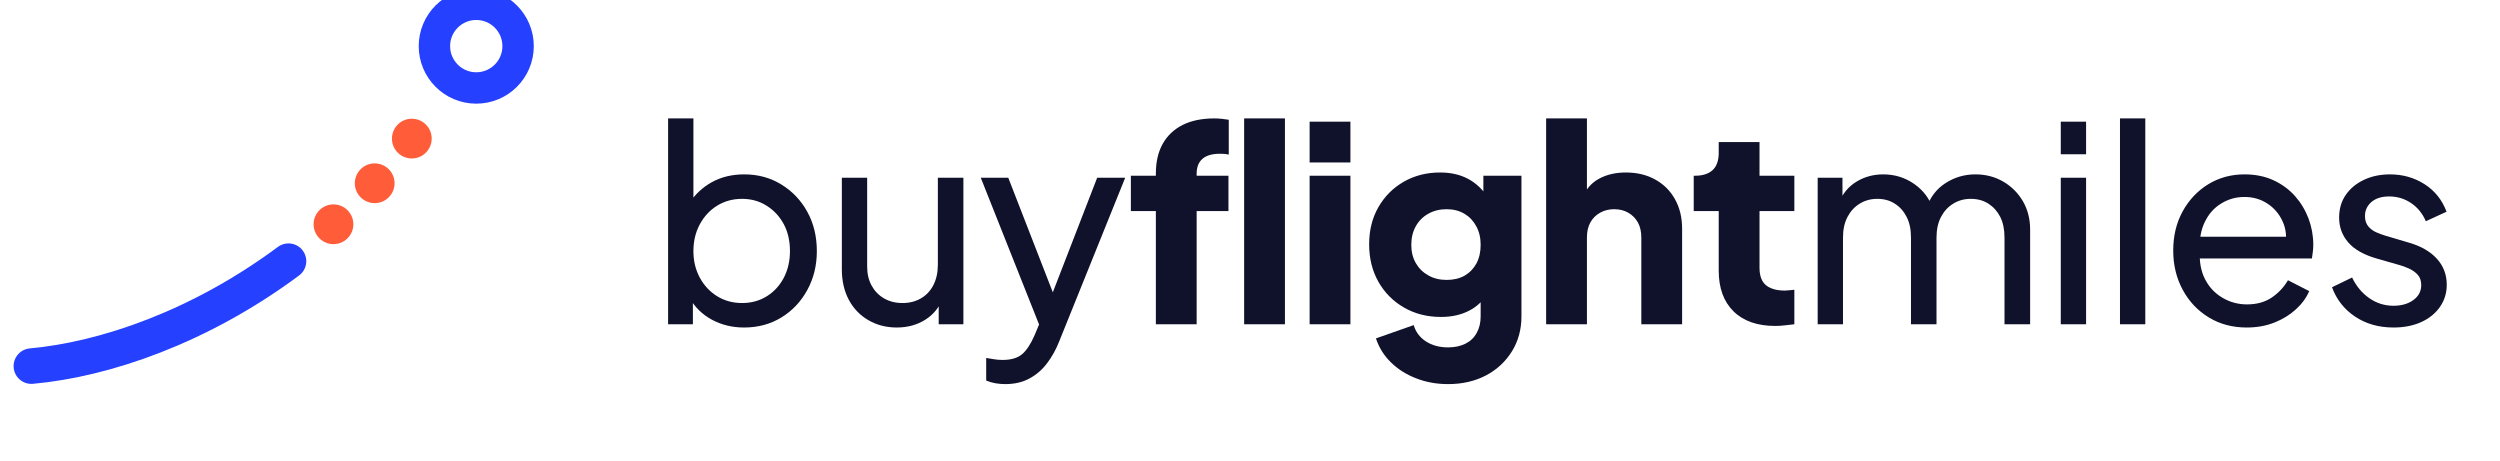
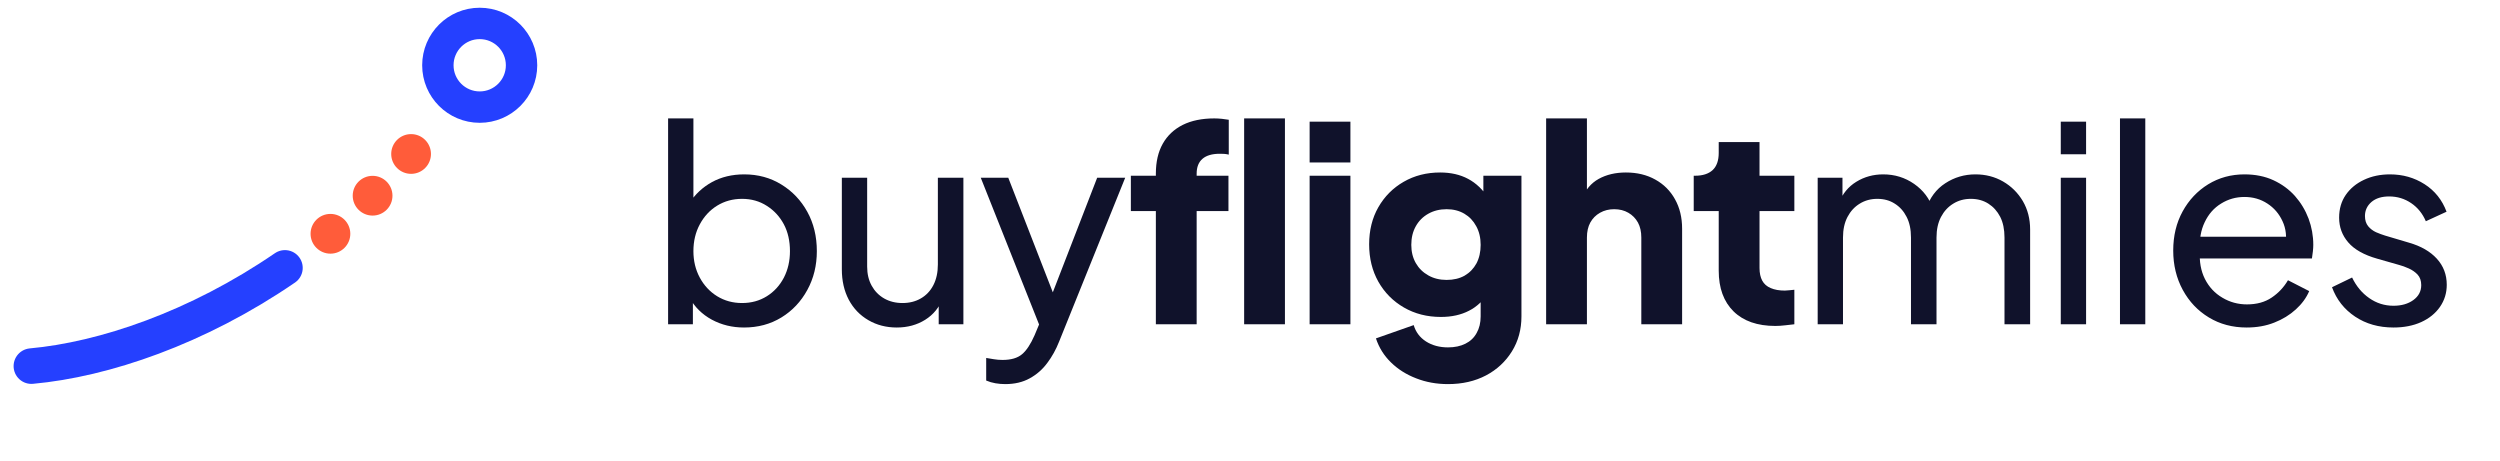
<svg xmlns="http://www.w3.org/2000/svg" viewBox="0 0 239 44" role="img" aria-label="buyflightmiles">
  <g fill="none" stroke-linecap="round">
-     <path d="M3 35C10.02 34.36 19.08 31.28 27.58 24.97" stroke="#2540FF" stroke-width="3.4" />
+     <path d="M3 35C9.93 34.37 18.85 31.36 27.24 25.61" stroke="#2540FF" stroke-width="3.4" />
  </g>
  <g fill="#FF5C3A">
-     <circle cx="31.88" cy="21.44" r="1.9" />
-     <circle cx="35.82" cy="17.52" r="1.9" />
-     <circle cx="39.37" cy="13.25" r="1.9" />
+     <circle cx="31.59" cy="22.35" r="1.9" />
+     <circle cx="35.62" cy="18.71" r="1.9" />
+     <circle cx="39.3" cy="14.72" r="1.9" />
  </g>
-   <circle cx="45.53" cy="4.41" r="4" fill="none" stroke="#2540FF" stroke-width="3" />
+   <circle cx="45.86" cy="6.24" r="4" fill="none" stroke="#2540FF" stroke-width="3" />
  <g fill="#10122B">
    <path d="M71.13 31.31Q69.44 31.31 68.05 30.56Q66.65 29.80 65.90 28.43L66.24 28.01L66.24 31L63.87 31L63.87 11.32L66.29 11.32L66.29 20L65.93 19.40Q66.71 18.16 68.06 17.41Q69.41 16.67 71.15 16.67Q73.13 16.67 74.70 17.64Q76.27 18.60 77.18 20.25Q78.09 21.90 78.09 24.01Q78.09 26.06 77.18 27.72Q76.27 29.39 74.70 30.35Q73.13 31.31 71.13 31.31M70.94 28.97Q72.27 28.97 73.31 28.32Q74.35 27.67 74.94 26.54Q75.52 25.41 75.52 24.01Q75.52 22.55 74.94 21.45Q74.35 20.34 73.31 19.68Q72.27 19.01 70.94 19.01Q69.62 19.01 68.56 19.66Q67.51 20.31 66.90 21.45Q66.29 22.58 66.29 24.01Q66.29 25.41 66.90 26.54Q67.51 27.67 68.56 28.32Q69.62 28.97 70.94 28.97 M85.73 31.31Q84.22 31.31 83.02 30.61Q81.81 29.91 81.14 28.65Q80.48 27.39 80.48 25.75L80.48 16.99L82.90 16.99L82.90 25.49Q82.90 26.53 83.33 27.31Q83.76 28.09 84.52 28.53Q85.29 28.97 86.28 28.97Q87.27 28.97 88.03 28.53Q88.80 28.09 89.23 27.26Q89.66 26.42 89.66 25.28L89.66 16.99L92.10 16.99L92.10 31L89.74 31L89.74 28.27L90.13 28.50Q89.63 29.83 88.45 30.57Q87.27 31.31 85.73 31.31 M96.10 36.72Q95.63 36.72 95.16 36.64Q94.70 36.56 94.28 36.38L94.28 34.22Q94.57 34.28 95 34.34Q95.42 34.41 95.84 34.41Q97.06 34.41 97.70 33.87Q98.34 33.34 98.91 32.04L99.79 29.93L99.74 32.04L93.76 16.99L96.39 16.99L101.04 28.95L100.26 28.95L104.89 16.99L107.57 16.99L101.25 32.66Q100.81 33.78 100.12 34.70Q99.43 35.63 98.44 36.17Q97.45 36.72 96.10 36.72" />
    <path d="M114.40 31L110.50 31L110.50 20.18L108.11 20.18L108.11 16.80L110.50 16.80L110.50 16.60Q110.50 14.91 111.16 13.74Q111.82 12.57 113.07 11.94Q114.32 11.32 116.09 11.32Q116.43 11.32 116.82 11.36Q117.21 11.40 117.47 11.45L117.47 14.78Q117.21 14.72 117.01 14.71Q116.82 14.70 116.61 14.70Q115.52 14.70 114.96 15.18Q114.40 15.66 114.40 16.60L114.40 16.80L117.44 16.80L117.44 20.18L114.40 20.18 M122.84 31L118.94 31L118.94 11.32L122.84 11.32 M129.10 31L125.20 31L125.20 16.80L129.10 16.80L129.10 31M129.10 15.53L125.20 15.53L125.20 11.63L129.10 11.63 M138.43 36.72Q136.79 36.72 135.39 36.17Q133.98 35.63 132.98 34.65Q131.98 33.68 131.54 32.35L135.15 31.08Q135.44 32.07 136.32 32.64Q137.21 33.21 138.43 33.21Q139.39 33.21 140.09 32.86Q140.80 32.51 141.17 31.83Q141.55 31.16 141.55 30.25L141.55 27L142.30 27.93Q141.58 29.13 140.43 29.71Q139.29 30.30 137.75 30.30Q135.78 30.30 134.22 29.40Q132.66 28.50 131.77 26.93Q130.89 25.36 130.89 23.36Q130.89 21.35 131.77 19.81Q132.66 18.26 134.19 17.38Q135.73 16.49 137.68 16.49Q139.21 16.49 140.35 17.10Q141.50 17.71 142.30 18.96L141.81 19.90L141.81 16.80L145.45 16.80L145.45 30.25Q145.45 32.12 144.54 33.59Q143.63 35.06 142.06 35.89Q140.48 36.72 138.43 36.72M138.30 26.76Q139.29 26.76 140.02 26.35Q140.74 25.93 141.15 25.18Q141.55 24.42 141.55 23.41Q141.55 22.39 141.13 21.63Q140.72 20.86 139.99 20.43Q139.26 20 138.30 20Q137.31 20 136.55 20.43Q135.78 20.86 135.35 21.63Q134.92 22.39 134.92 23.41Q134.92 24.40 135.35 25.15Q135.78 25.90 136.55 26.33Q137.31 26.76 138.30 26.76 M151.71 31L147.81 31L147.81 11.32L151.71 11.32L151.71 19.61L151.24 18.99Q151.74 17.71 152.84 17.10Q153.95 16.49 155.43 16.49Q157.04 16.49 158.25 17.17Q159.46 17.84 160.13 19.05Q160.81 20.26 160.81 21.87L160.81 31L156.91 31L156.91 22.71Q156.91 21.87 156.59 21.28Q156.26 20.68 155.67 20.34Q155.09 20 154.31 20Q153.56 20 152.96 20.34Q152.36 20.68 152.03 21.28Q151.71 21.87 151.71 22.71 M169.72 31.16Q167.15 31.16 165.73 29.77Q164.31 28.37 164.31 25.88L164.31 20.18L161.92 20.18L161.92 16.80L162.05 16.80Q163.14 16.80 163.73 16.26Q164.31 15.71 164.31 14.62L164.31 13.58L168.21 13.58L168.21 16.80L171.54 16.80L171.54 20.18L168.21 20.18L168.21 25.62Q168.21 26.35 168.47 26.83Q168.73 27.31 169.28 27.54Q169.83 27.78 170.63 27.78Q170.81 27.78 171.05 27.75Q171.28 27.72 171.54 27.70L171.54 31Q171.15 31.05 170.66 31.10Q170.16 31.16 169.72 31.16" />
    <path d="M176.19 31L173.77 31L173.77 16.99L176.14 16.99L176.14 19.85L175.80 19.40Q176.32 18.08 177.46 17.38Q178.61 16.67 180.04 16.67Q181.68 16.67 182.99 17.58Q184.30 18.49 184.80 19.98L184.12 20Q184.67 18.36 185.97 17.52Q187.27 16.67 188.85 16.67Q190.31 16.67 191.49 17.35Q192.67 18.03 193.38 19.22Q194.08 20.42 194.08 21.93L194.08 31L191.63 31L191.63 22.71Q191.63 21.54 191.22 20.73Q190.80 19.92 190.09 19.47Q189.37 19.01 188.41 19.01Q187.47 19.01 186.73 19.47Q185.99 19.92 185.56 20.74Q185.13 21.56 185.13 22.71L185.13 31L182.69 31L182.69 22.71Q182.69 21.54 182.27 20.73Q181.86 19.92 181.14 19.47Q180.43 19.01 179.47 19.01Q178.53 19.01 177.79 19.47Q177.05 19.92 176.62 20.74Q176.19 21.56 176.19 22.71 M199.43 31L197.01 31L197.01 16.99L199.43 16.99L199.43 31M199.43 14.75L197.01 14.75L197.01 11.63L199.43 11.63 M205.09 31L202.67 31L202.67 11.32L205.09 11.32 M214.78 31.31Q212.75 31.31 211.17 30.35Q209.58 29.39 208.67 27.71Q207.76 26.03 207.76 23.95Q207.76 21.85 208.66 20.21Q209.56 18.57 211.10 17.62Q212.65 16.67 214.57 16.67Q216.13 16.67 217.34 17.23Q218.55 17.79 219.40 18.74Q220.24 19.69 220.70 20.90Q221.15 22.11 221.15 23.41Q221.15 23.69 221.11 24.04Q221.07 24.40 221.02 24.71L209.53 24.71L209.53 22.63L219.62 22.63L218.47 23.56Q218.71 22.21 218.21 21.15Q217.72 20.08 216.76 19.46Q215.80 18.83 214.57 18.83Q213.35 18.83 212.34 19.46Q211.32 20.08 210.77 21.24Q210.21 22.39 210.31 23.98Q210.21 25.51 210.79 26.67Q211.38 27.83 212.46 28.46Q213.53 29.10 214.81 29.10Q216.21 29.10 217.17 28.45Q218.14 27.80 218.73 26.79L220.76 27.83Q220.35 28.79 219.48 29.58Q218.60 30.38 217.42 30.84Q216.24 31.31 214.78 31.31 M228.82 31.31Q226.71 31.31 225.15 30.27Q223.59 29.23 222.94 27.46L224.86 26.53Q225.46 27.78 226.50 28.50Q227.54 29.23 228.82 29.23Q229.96 29.23 230.71 28.69Q231.47 28.14 231.47 27.26Q231.47 26.63 231.12 26.25Q230.77 25.88 230.27 25.66Q229.78 25.44 229.36 25.33L227.26 24.73Q225.36 24.19 224.49 23.17Q223.62 22.16 223.62 20.81Q223.62 19.56 224.25 18.64Q224.89 17.71 226 17.19Q227.10 16.67 228.48 16.67Q230.32 16.67 231.79 17.61Q233.26 18.55 233.89 20.24L231.91 21.15Q231.44 20.05 230.51 19.42Q229.57 18.78 228.40 18.78Q227.33 18.78 226.71 19.31Q226.09 19.85 226.09 20.65Q226.09 21.25 226.40 21.63Q226.71 22 227.15 22.20Q227.59 22.39 228.01 22.52L230.30 23.20Q232.01 23.69 232.96 24.73Q233.91 25.77 233.91 27.23Q233.91 28.40 233.26 29.34Q232.61 30.27 231.47 30.79Q230.32 31.31 228.82 31.31" />
  </g>
</svg>
